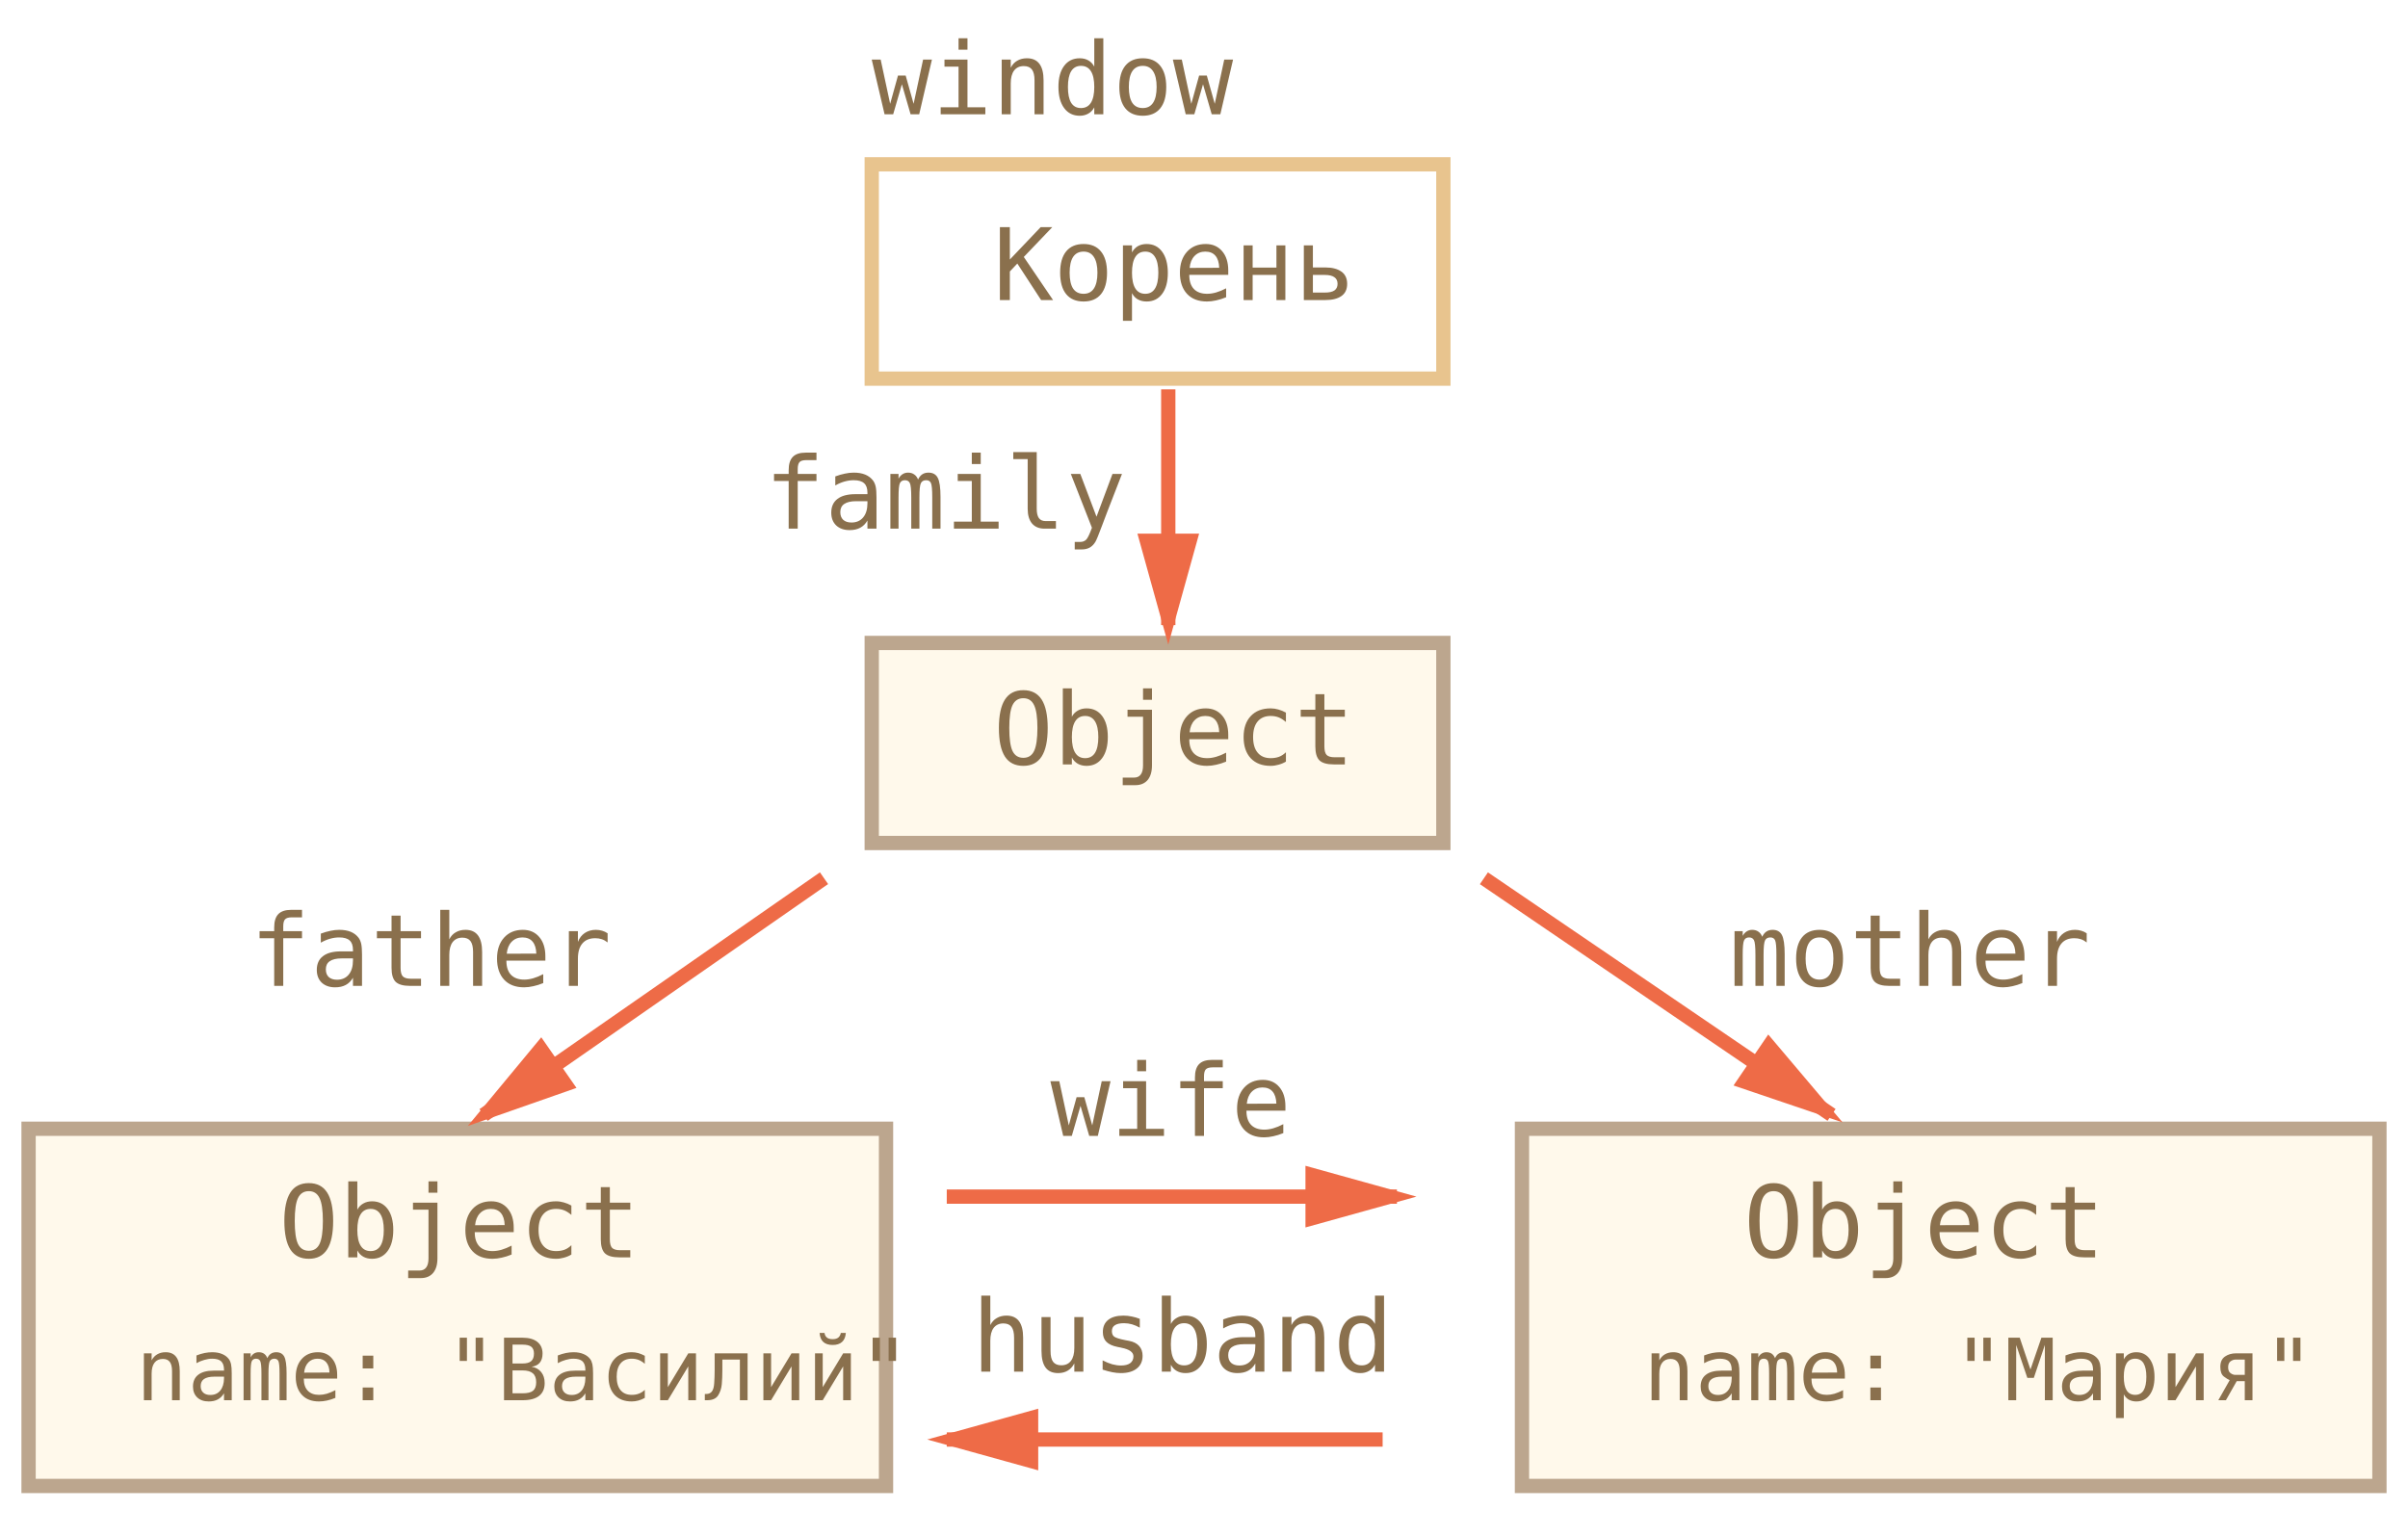
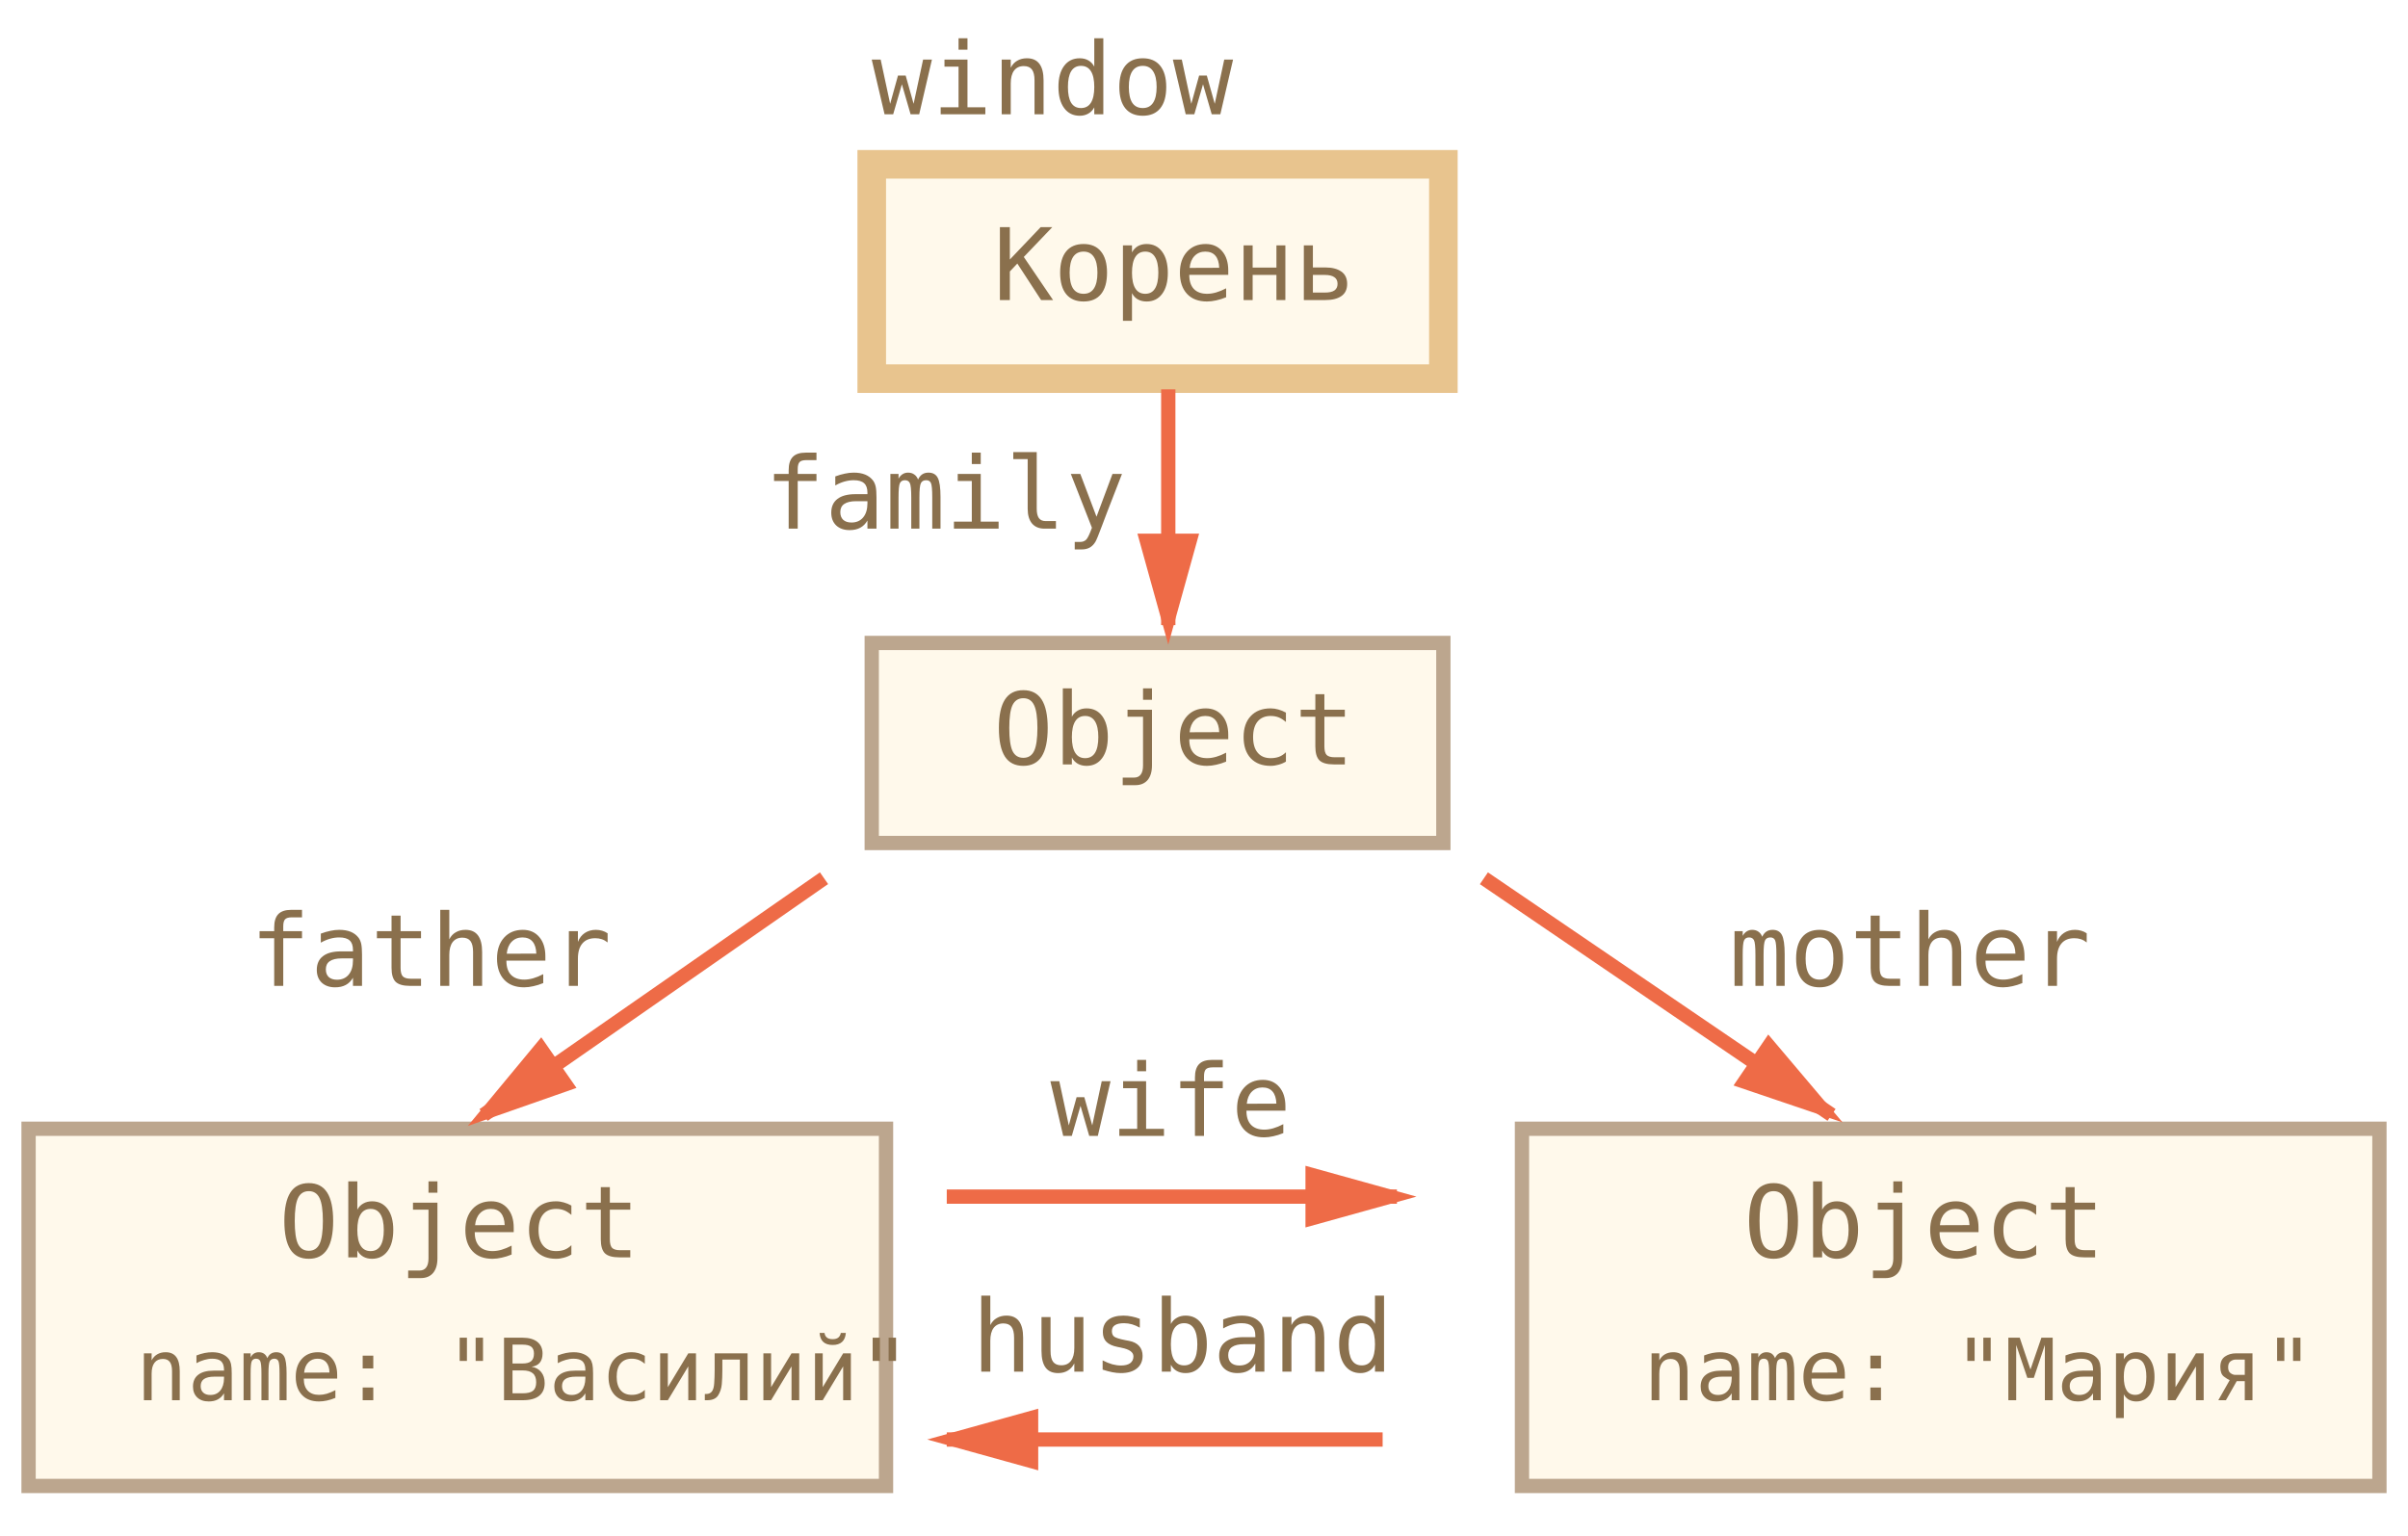
<svg xmlns="http://www.w3.org/2000/svg" width="337px" height="215px" viewBox="0 0 337 215" version="1.1">
  <defs />
  <g id="combined" stroke="none" stroke-width="1" fill="none" fill-rule="evenodd">
    <g id="family.svg">
      <path d="M192.5,201.5 L133.5,201.5" id="Line" stroke="#EE6B47" stroke-width="2" stroke-linecap="square" fill="#EE6B47" />
      <path id="Line-decoration-1" d="M133.5,201.5 C137.28,202.55 140.52,203.45 144.3,204.5 C144.3,202.4 144.3,200.6 144.3,198.5 C140.52,199.55 137.28,200.45 133.5,201.5 C133.5,201.5 133.5,201.5 133.5,201.5 Z" stroke="#EE6B47" stroke-width="2" stroke-linecap="square" fill="#EE6B47" />
-       <rect id="Rectangle-1" stroke="#E8C48E" stroke-width="2" x="122" y="23" width="80" height="30" />
+       <rect id="Rectangle-1" stroke="#E8C48E" stroke-width="4" fill="#FFF9EB" x="122" y="23" width="80" height="30" />
      <text id="window" font-family="Consolas" font-size="14" font-weight="normal" fill="#8A704D">
        <tspan x="122" y="16">window</tspan>
      </text>
      <text id="Корень" font-family="Consolas" font-size="14" font-weight="normal" fill="#8A704D">
        <tspan x="139" y="42">Корень</tspan>
      </text>
      <rect id="Rectangle-2" stroke="#BCA68E" stroke-width="2" fill="#FFF9EB" x="122" y="90" width="80" height="28" />
      <text id="Object" font-family="Consolas" font-size="14" font-weight="normal" fill="#8A704D">
        <tspan x="139" y="107">Object</tspan>
      </text>
      <rect id="Rectangle-3" stroke="#BCA68E" stroke-width="2" fill="#FFF9EB" x="4" y="158" width="120" height="50" />
      <text id="Object-2" font-family="Consolas" font-size="14" font-weight="normal" fill="#8A704D">
        <tspan x="39" y="176">Object</tspan>
      </text>
      <text id="father" font-family="Consolas" font-size="14" font-weight="normal" fill="#8A704D">
        <tspan x="35" y="138">father</tspan>
      </text>
      <text id="wife" font-family="Consolas" font-size="14" font-weight="normal" fill="#8A704D">
        <tspan x="147" y="159">wife</tspan>
      </text>
      <text id="family" font-family="Consolas" font-size="14" font-weight="normal" fill="#8A704D">
        <tspan x="107" y="74">family</tspan>
      </text>
      <text id="name:-&quot;Василий&quot;" font-family="Consolas" font-size="12" font-weight="normal" fill="#8A704D">
        <tspan x="19" y="196">name: "Василий"</tspan>
      </text>
      <rect id="Rectangle-4" stroke="#BCA68E" stroke-width="2" fill="#FFF9EB" x="213" y="158" width="120" height="50" />
      <text id="name:-&quot;Мария&quot;" font-family="Consolas" font-size="12" font-weight="normal" fill="#8A704D">
        <tspan x="230" y="196">name: "Мария"</tspan>
      </text>
      <text id="mother" font-family="Consolas" font-size="14" font-weight="normal" fill="#8A704D">
        <tspan x="242" y="138">mother</tspan>
      </text>
      <text id="Object-3" font-family="Consolas" font-size="14" font-weight="normal" fill="#8A704D">
        <tspan x="244" y="176">Object</tspan>
      </text>
      <path d="M163.5,55.5 L163.5,86.5" id="Line" stroke="#EE6B47" stroke-width="2" stroke-linecap="square" fill="#EE6B47" />
      <path id="Line-decoration-1" d="M163.5,86.5 C164.55,82.72 165.45,79.48 166.5,75.7 C164.4,75.7 162.6,75.7 160.5,75.7 C161.55,79.48 162.45,82.72 163.5,86.5 C163.5,86.5 163.5,86.5 163.5,86.5 Z" stroke="#EE6B47" stroke-width="2" stroke-linecap="square" fill="#EE6B47" />
      <path d="M114.5,123.5 L68.5,155.5" id="Line-2" stroke="#EE6B47" stroke-width="2" stroke-linecap="square" fill="#EE6B47" />
      <path id="Line-2-decoration-1" d="M68.529,155.48 C72.232,154.183 75.406,153.072 79.108,151.775 C77.909,150.051 76.881,148.573 75.682,146.849 C73.178,149.87 71.033,152.459 68.529,155.48 C68.529,155.48 68.529,155.48 68.529,155.48 Z" stroke="#EE6B47" stroke-width="2" stroke-linecap="square" fill="#EE6B47" />
      <path d="M133.5,167.5 L194.5,167.5" id="Line" stroke="#EE6B47" stroke-width="2" stroke-linecap="square" fill="#EE6B47" />
      <path id="Line-decoration-1" d="M194.5,167.5 C190.72,166.45 187.48,165.55 183.7,164.5 C183.7,166.6 183.7,168.4 183.7,170.5 C187.48,169.45 190.72,168.55 194.5,167.5 C194.5,167.5 194.5,167.5 194.5,167.5 Z" stroke="#EE6B47" stroke-width="2" stroke-linecap="square" fill="#EE6B47" />
      <text id="husband" font-family="Consolas" font-size="14" font-weight="normal" fill="#8A704D">
        <tspan x="136" y="192">husband</tspan>
      </text>
      <path d="M208.5,123.5 L255.5,155.5" id="Line" stroke="#EE6B47" stroke-width="2" stroke-linecap="square" fill="#EE6B47" />
      <path id="Line-decoration-1" d="M254.79,155.016 C252.256,152.021 250.084,149.454 247.551,146.458 C246.369,148.194 245.356,149.682 244.174,151.418 C247.889,152.677 251.074,153.757 254.79,155.016 C254.79,155.016 254.79,155.016 254.79,155.016 Z" stroke="#EE6B47" stroke-width="2" stroke-linecap="square" fill="#EE6B47" />
    </g>
  </g>
</svg>
